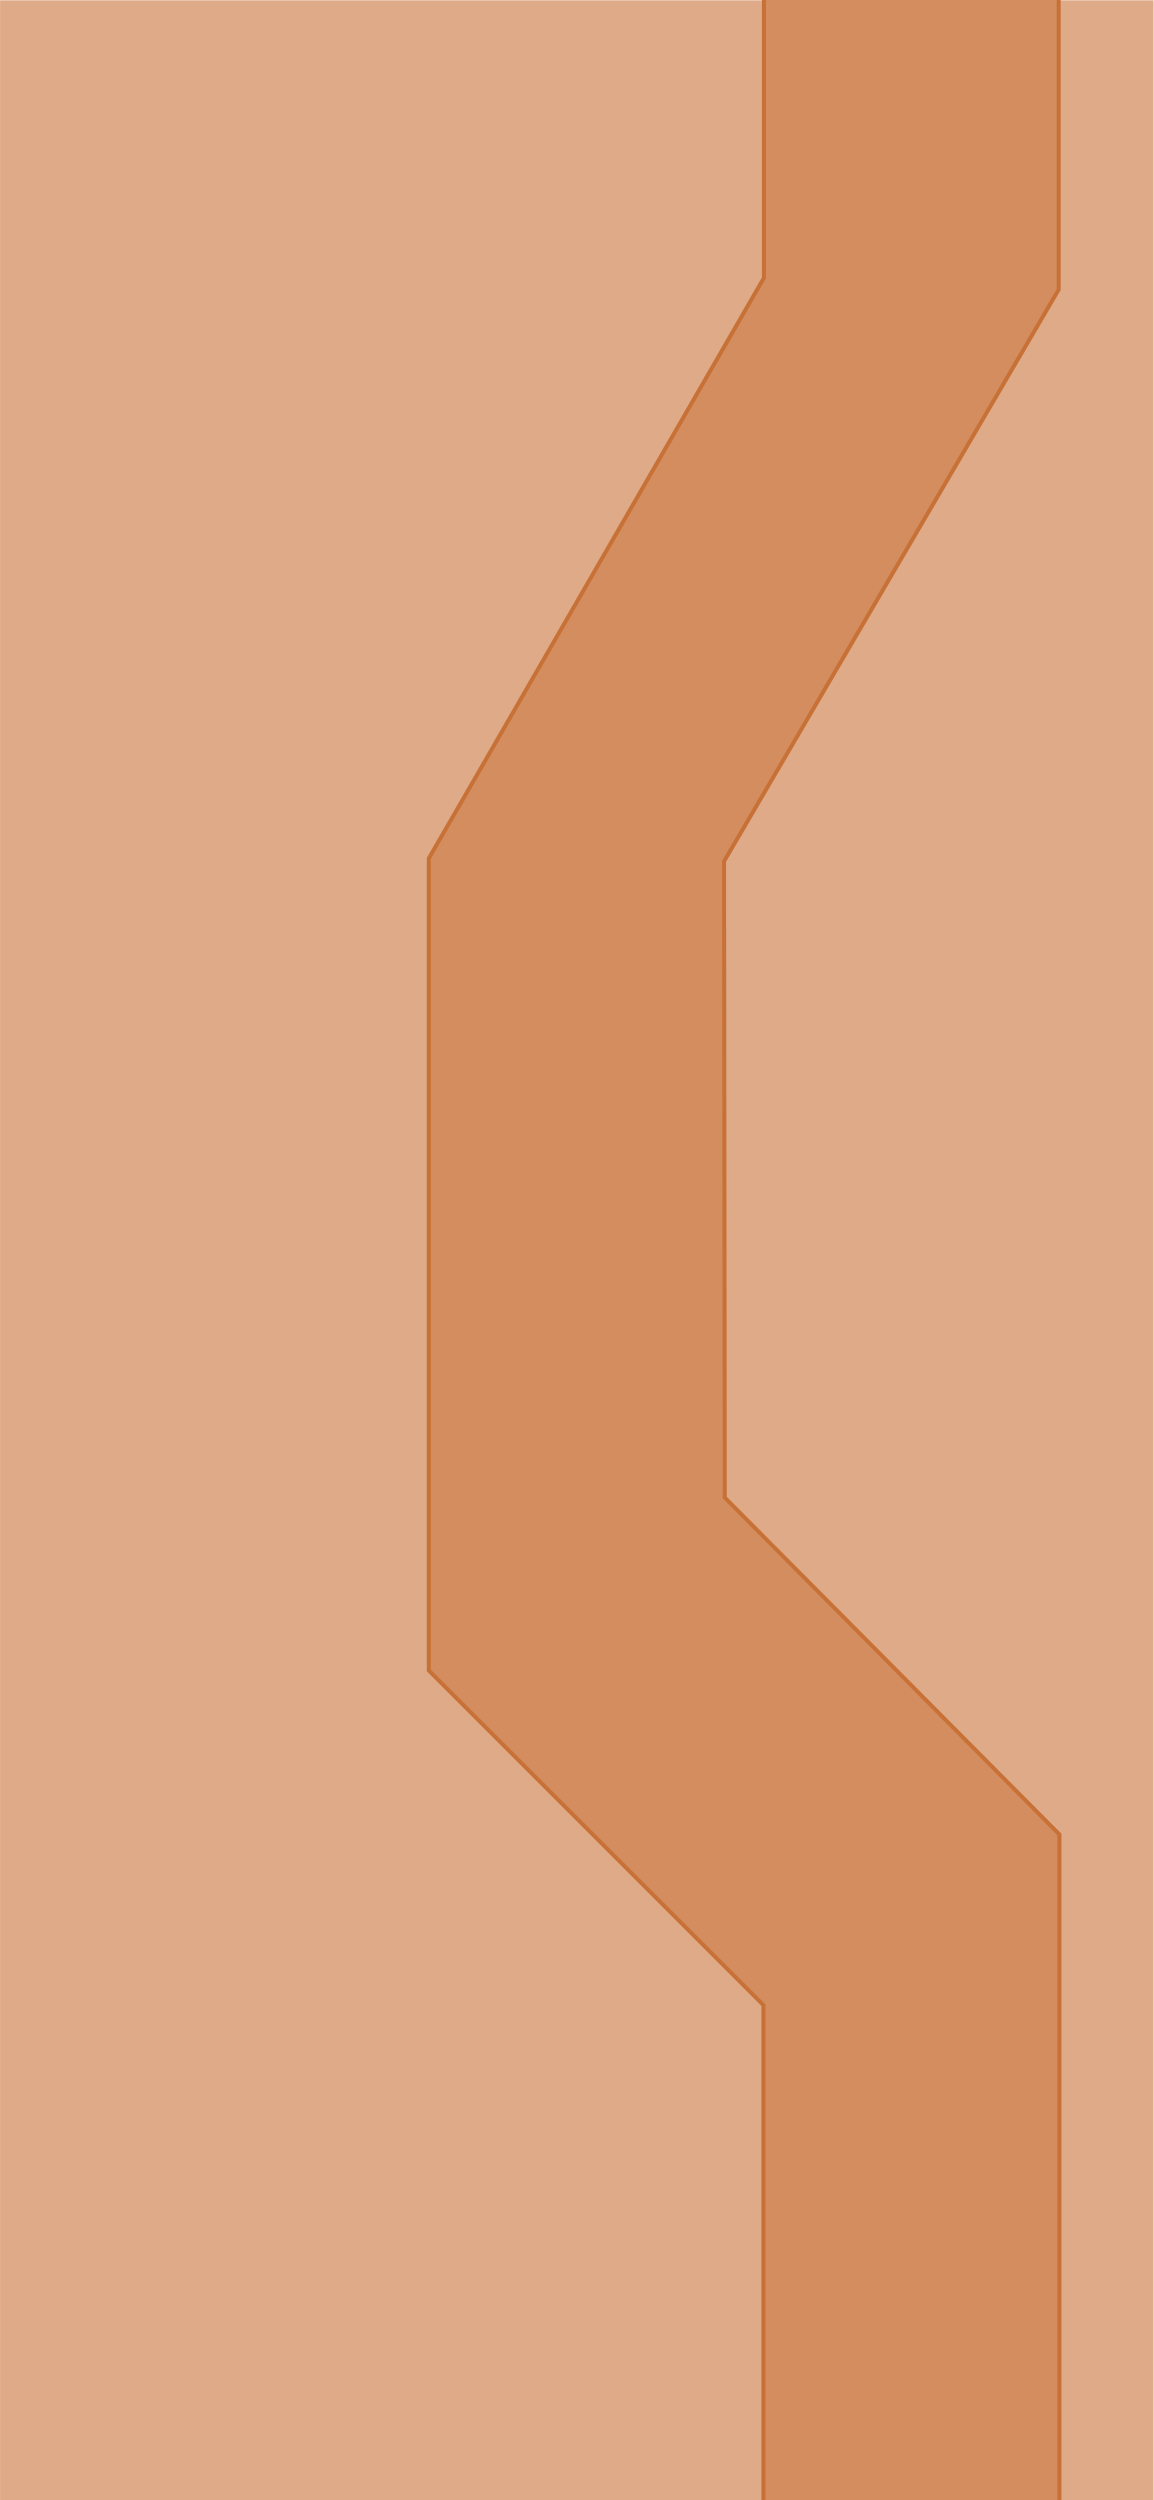
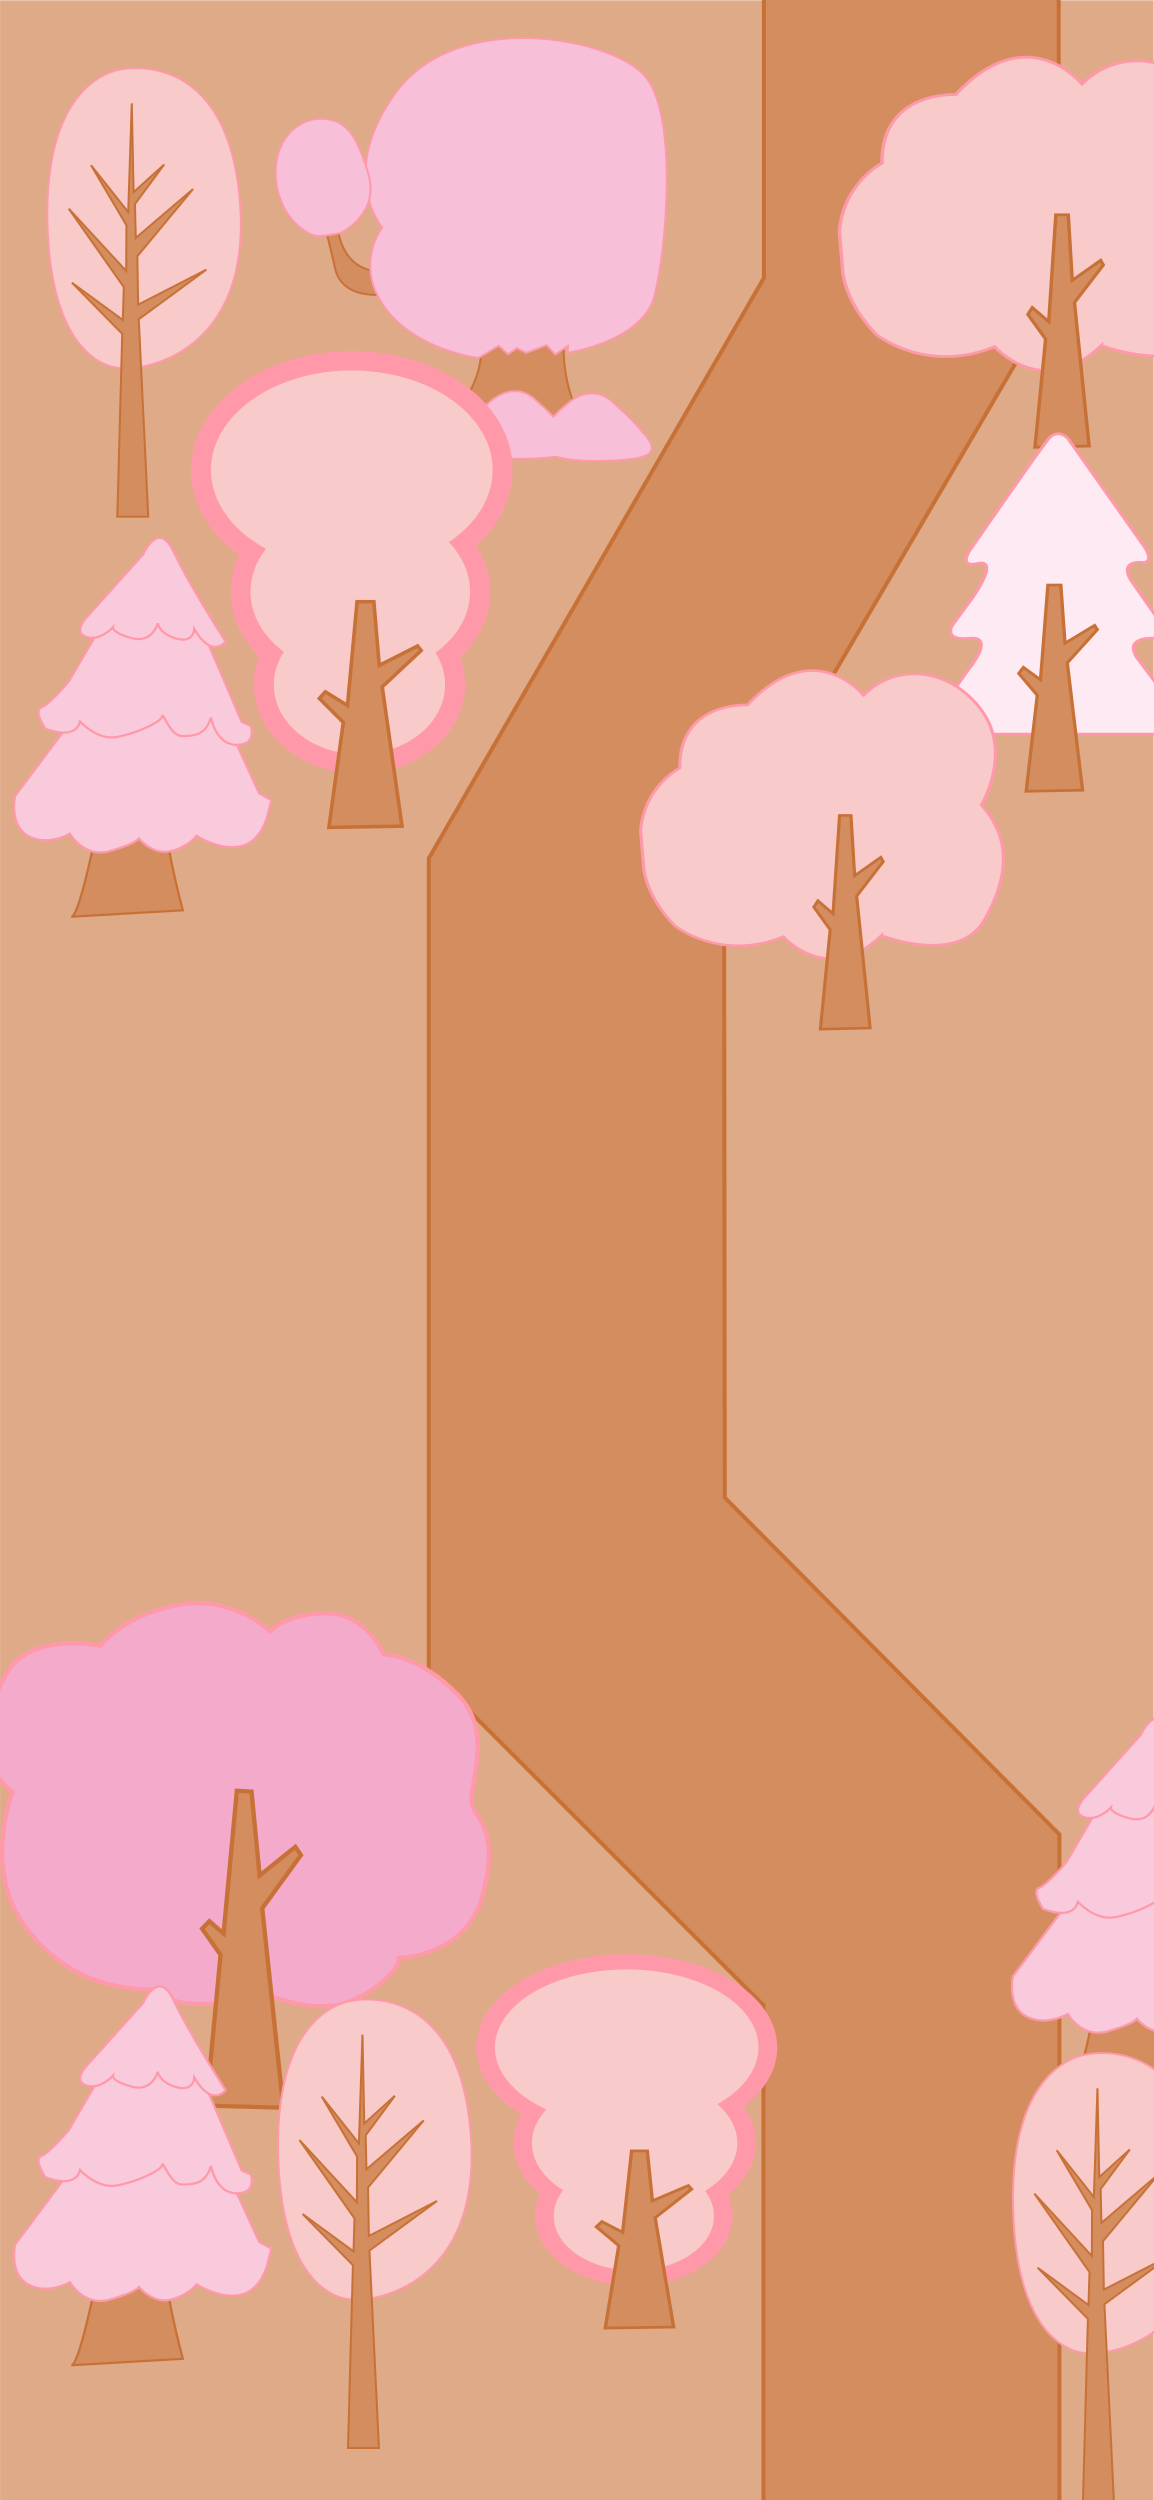
<svg xmlns="http://www.w3.org/2000/svg" width="430" height="932" viewBox="0 0 430 932" version="1.1" id="SVGRoot">
  <defs id="defs10">
    <marker style="overflow:visible" id="DotL" refX="0" refY="0" orient="auto">
      <path transform="matrix(0.8,0,0,0.8,5.92,0.8)" style="fill-rule:evenodd;stroke:#000000;stroke-width:1pt" d="m -2.5,-1 c 0,2.76 -2.24,5 -5,5 -2.76,0 -5,-2.24 -5,-5 0,-2.76 2.24,-5 5,-5 2.76,0 5,2.24 5,5 z" id="path2118" />
    </marker>
    <marker style="overflow:visible" id="Arrow1Lstart" refX="0" refY="0" orient="auto">
      <path transform="matrix(0.8,0,0,0.8,10,0)" style="fill-rule:evenodd;stroke:#000000;stroke-width:1pt" d="M 0,0 5,-5 -12.5,0 5,5 Z" id="path2057" />
    </marker>
    <marker style="overflow:visible" id="DotL-1" refX="0" refY="0" orient="auto">
      <path transform="matrix(0.8,0,0,0.8,5.92,0.8)" style="fill-rule:evenodd;stroke:#000000;stroke-width:1pt" d="m -2.5,-1 c 0,2.76 -2.24,5 -5,5 -2.76,0 -5,-2.24 -5,-5 0,-2.76 2.24,-5 5,-5 2.76,0 5,2.24 5,5 z" id="path2118-2" />
    </marker>
    <marker style="overflow:visible" id="Arrow1Lstart-7" refX="0" refY="0" orient="auto">
      <path transform="matrix(0.8,0,0,0.8,10,0)" style="fill-rule:evenodd;stroke:#000000;stroke-width:1pt" d="M 0,0 5,-5 -12.5,0 5,5 Z" id="path2057-0" />
    </marker>
    <marker style="overflow:visible" id="DotL-5" refX="0.0" refY="0.0" orient="auto">
      <path transform="scale(0.8) translate(7.4, 1)" style="fill-rule:evenodd;stroke:#000000;stroke-width:1.0pt" d="M -2.5,-1.0 C -2.5,1.76 -4.74,4.0 -7.5,4.0 C -10.26,4.0 -12.5,1.76 -12.5,-1.0 C -12.5,-3.76 -10.26,-6.0 -7.5,-6.0 C -4.74,-6.0 -2.5,-3.76 -2.5,-1.0 z " id="path2118-3" />
    </marker>
    <marker style="overflow:visible" id="Arrow1Lstart-5" refX="0.0" refY="0.0" orient="auto">
      <path transform="scale(0.8) translate(12.5,0)" style="fill-rule:evenodd;stroke:#000000;stroke-width:1.0pt" d="M 0.0,0.0 L 5.0,-5.0 L -12.5,0.0 L 5.0,5.0 L 0.0,0.0 z " id="path2057-6" />
    </marker>
    <marker style="overflow:visible" id="DotL-1-1" refX="0.0" refY="0.0" orient="auto">
      <path transform="scale(0.8) translate(7.4, 1)" style="fill-rule:evenodd;stroke:#000000;stroke-width:1.0pt" d="M -2.5,-1.0 C -2.5,1.76 -4.74,4.0 -7.5,4.0 C -10.26,4.0 -12.5,1.76 -12.5,-1.0 C -12.5,-3.76 -10.26,-6.0 -7.5,-6.0 C -4.74,-6.0 -2.5,-3.76 -2.5,-1.0 z " id="path2118-2-2" />
    </marker>
    <marker style="overflow:visible" id="Arrow1Lstart-7-7" refX="0.0" refY="0.0" orient="auto">
      <path transform="scale(0.8) translate(12.5,0)" style="fill-rule:evenodd;stroke:#000000;stroke-width:1.0pt" d="M 0.0,0.0 L 5.0,-5.0 L -12.5,0.0 L 5.0,5.0 L 0.0,0.0 z " id="path2057-0-0" />
    </marker>
  </defs>
  <g id="layer1" transform="translate(0,132)">
    <rect style="opacity:1;fill:#deaa87;fill-opacity:1;fill-rule:nonzero;stroke:none;stroke-width:2.676;stroke-linecap:round;stroke-linejoin:round;stroke-miterlimit:4;stroke-dasharray:none;stroke-dashoffset:6;stroke-opacity:1;paint-order:stroke fill markers" id="rect3469" width="430.016" height="932.122" x="0.028" y="-131.879" />
    <g transform="matrix(1.333333,0,0,1.333333,3483.695,-702.6715)" id="g901" />
    <path style="fill:#d38d5f;stroke:#c87137;stroke-width:1.5;stroke-linecap:butt;stroke-linejoin:miter;stroke-opacity:1;stroke-miterlimit:4;stroke-dasharray:none;fill-opacity:1" d="m 394.673,-139.552 v 115.521 l -124.751,213.14 0.28,237.196 124.751,125.591 V 808.505 H 284.614 V 615.53 L 159.859,490.775 V 187.99 l 124.934,-216.391 v -111.431 z" id="path950" />
+     <g id="g9188" transform="matrix(1.511217,0,0,1.236466,-2665.932,-926.4342)">
+       <g id="g9186">
+         <path style="fill:#f9caca;fill-opacity:1;stroke:#ff99a9;stroke-width:0.852px;stroke-linecap:butt;stroke-linejoin:miter;stroke-opacity:1" d="m 2035.825,746.665 c 0,0 20.678,9.887 27.68,-5.265 7.002,-15.152 6.674,-27.093 -0.875,-37.622 0,0 8.315,-16.692 0.219,-30.688 -8.096,-13.996 -22.866,-16.307 -31.838,-5.265 0,0 -13.348,-20.159 -31.181,3.21 0,0 -18.381,-1.284 -18.162,20.673 0,0 -9.518,5.907 -10.503,20.544 l 0.766,11.299 c 0,0 0,9.373 8.424,19.902 0,0 12.254,11.941 29.103,3.595 0,0 11.925,16.436 26.367,-0.385 z" id="path9182" />
+         <path style="fill:#d38d5f;fill-opacity:1;stroke:#c87137;stroke-width:0.852px;stroke-linecap:butt;stroke-linejoin:miter;stroke-opacity:1" d="m 2019.414,777.368 13.348,-0.385 -3.61,-43.272 7.112,-11.299 -0.656,-1.412 -7.002,6.035 -0.985,-19.774 h -3.063 l -1.75,32.229 -4.048,-4.237 -1.094,2.054 4.376,7.447 z" id="path9184" />
+       </g>
+     </g>
+     <g transform="matrix(2.040108,0,0,1.972802,-4049.983,-51.08433)" id="g9234">
+       <path style="fill:#f3aacb;fill-opacity:1;stroke:#ff99a9;stroke-width:0.799px;stroke-linecap:butt;stroke-linejoin:miter;stroke-opacity:1" d="m 2033.962,335.916 c 0,0 7.537,3.219 13.19,1.884 5.653,-1.335 11.463,-6.988 10.914,-8.794 0,0 12.17,-0.236 15.232,-11.62 3.062,-11.385 -0.314,-13.897 -1.727,-16.959 -1.413,-3.062 4.397,-13.504 -2.67,-21.12 -7.066,-7.616 -13.583,-7.694 -13.583,-7.694 0,0 -3.141,-7.773 -10.521,-7.773 -7.38,0 -10.285,3.455 -10.285,3.455 0,0 -6.281,-6.752 -16.331,-5.103 -10.05,1.649 -14.682,7.773 -14.682,7.773 0,0 -12.719,-2.748 -17.116,5.26 -4.397,8.008 -5.653,17.038 1.099,22.376 0,0 -5.574,14.525 2.277,25.439 7.851,10.913 18.058,12.013 24.418,11.934 0,0 1.57,5.417 19.785,0.942 z" id="path9230" />
+       <path style="fill:#d38d5f;fill-opacity:1;stroke:#c87137;stroke-width:0.799px;stroke-linecap:butt;stroke-linejoin:miter;stroke-opacity:1" d="m 2022.895,356.892 14.054,0.393 -3.847,-37.687 7.066,-10.05 -1.021,-1.57 -6.517,5.417 -1.492,-15.86 -2.67,-0.157 -2.434,27.009 -2.591,-2.355 -1.335,1.413 3.376,4.946 z" id="path9232" />
+     </g>
+     <g transform="matrix(1.530521,0,0,1.480027,-2906.173,-118.726)" id="g8946">
+       <path style="fill:#d38d5f;fill-opacity:1;stroke:#c87137;stroke-width:0.486px;stroke-linecap:butt;stroke-linejoin:miter;stroke-opacity:1" d="m 2007.12,98.519 c 0,0 11.535,-11.825 8.328,-23.457 l 20.97,-1.444 c 0,0 -1.85,10.686 3.218,21.598 l 3.961,4.099 z" id="path8936" />
+       <path style="fill:#d38d5f;fill-opacity:1;stroke:#c87137;stroke-width:0.486px;stroke-linecap:butt;stroke-linejoin:miter;stroke-opacity:1" d="m 1980.768,43.268 c 0,0 -1.374,16.782 11.8,16.137 l 0.065,5.745 c 0,0 -10.403,1.77 -12.2,-6.523 -1.797,-8.293 -3.975,-16.556 -3.975,-16.556 z" id="path8938" />
+       <path style="fill:#f7bfd8;fill-opacity:1;stroke:#ff99a9;stroke-width:0.486px;stroke-linecap:butt;stroke-linejoin:miter;stroke-opacity:1" d="m 2037.099,79.889 c 0,0 18.184,-2.76 21.117,-14.297 2.933,-11.537 5.973,-46.273 -2.625,-55.76 -8.598,-9.487 -45.17,-16.409 -60.053,4.11 -14.882,20.519 -3.641,34.4 -3.641,34.4 0,0 -6.951,9.167 0.608,20.077 7.559,10.91 22.847,12.784 22.847,12.784 l 4.935,-3.068 2.274,2.123 2.182,-1.512 2.2,1.17 5.025,-1.925 2.098,2.328 3.09,-2.158 z" id="path8940" />
+       <path style="fill:#f7bfd8;fill-opacity:1;stroke:#ff99a9;stroke-width:0.486px;stroke-linecap:butt;stroke-linejoin:miter;stroke-opacity:1" d="m 1981.845,49.7 c 0,0 9.594,-4.773 6.696,-14.897 -2.898,-10.124 -5.672,-13.74 -11.431,-13.866 -5.76,-0.126 -11.85,5.333 -11.078,15.239 0.773,9.906 8.032,14.515 10.509,14.321 2.477,-0.193 5.304,-0.797 5.304,-0.797 z" id="path8942" />
+       <path id="path8944" d="m 2008.278,89.275 c -3.377,0.082 -5.975,2.746 -5.975,2.746 0,0 -7.405,5.828 -6.449,10.414 0.955,4.586 15.525,3.869 15.525,3.869 0,0 2.854,-0.011 5.703,-0.344 4.488,0.889 10.105,0.615 10.105,0.615 0,0 3.755,-0.005 6.951,-0.508 4.607,1.395 11.83,1.049 11.83,1.049 0,0 9.315,-4.1e-4 11.082,-1.959 1.768,-1.959 -1.768,-5.303 -1.768,-5.303 0,0 -2.102,-2.915 -7.5,-7.787 -5.398,-4.873 -10.891,0.766 -10.891,0.766 0,0 -1.644,1.312 -3.281,3.158 -1.147,-1.205 -2.654,-2.702 -4.607,-4.465 -5.398,-4.873 -10.893,0.766 -10.893,0.766 0,10e-7 -0.871,0.702 -1.955,1.762 -0.858,-0.846 -1.82,-1.767 -2.961,-2.797 -1.687,-1.523 -3.383,-2.02 -4.918,-1.982 z" style="fill:#f7bfd8;fill-opacity:1;stroke:#ff99a9;stroke-width:0.486px;stroke-linecap:butt;stroke-linejoin:miter;stroke-opacity:1" />
+     </g>
+     <g id="g9090" transform="matrix(1.574592,0,0,1.522644,-3322.856,-309.6451)">
+       <g id="g9088">
+         <path id="path9084" d="m 2139.033,133.668 c 0,0 -18.268,1.507 -17.515,37.29 0.753,35.783 16.95,35.783 16.95,35.783 l 4.708,-0.188 c 0,0 26.932,-2.637 23.918,-40.68 -3.013,-38.043 -28.062,-32.205 -28.062,-32.205 z" style="fill:#f9caca;fill-opacity:1;stroke:#ff99a9;stroke-width:0.479px;stroke-linecap:butt;stroke-linejoin:miter;stroke-opacity:1" />
+         <path id="path9086" d="m 2138.071,243.181 h 7.324 l -2.249,-48.346 16.008,-12.148 -16.15,8.569 -0.188,-11.865 13.183,-16.432 -13.56,11.959 -0.188,-8.287 6.921,-9.699 -7.251,6.78 -0.424,-21.753 -0.848,26.649 -8.805,-11.488 8.381,14.69 -0.047,11.206 -13.607,-15.255 13.042,19.21 -0.235,8.051 -12.053,-9.134 11.912,12.524 z" style="fill:#d38d5f;fill-opacity:1;stroke:#c87137;stroke-width:0.479px;stroke-linecap:butt;stroke-linejoin:miter;stroke-opacity:1" />
+       </g>
+     </g>
+     <g id="g9495" transform="matrix(1.385588,0,0,1.339876,-2750.412,-624.6685)">
+       <path id="path9487" d="m 2012.052,593.353 c 0,0 -5.449,29.646 -7.855,29.415 l 29.996,-1.799 c 0,0 -6.084,-23.299 -4.37,-28.509 z" style="fill:#d38d5f;fill-opacity:1;stroke:#c87137;stroke-width:0.621px;stroke-linecap:butt;stroke-linejoin:miter;stroke-opacity:1" />
+       <path id="path9489" d="m 2010.24,559.888 -21.199,29.346 c 0,0 -1.651,8.164 3.615,11.098 5.267,2.934 11.161,-0.661 11.161,-0.661 0,0 3.762,6.864 10.718,4.844 6.956,-2.019 7.878,-3.491 7.878,-3.491 0,0 3.711,4.691 8.506,3.505 4.795,-1.186 6.999,-4.269 6.999,-4.269 0,0 6.268,4.243 11.947,2.882 5.679,-1.362 7.17,-8.761 7.17,-8.761 l 0.998,-4.065 -3.288,-1.876 -11.539,-26.077 z" style="fill:#f9cadc;fill-opacity:1;stroke:#ff99a9;stroke-width:0.621px;stroke-linecap:butt;stroke-linejoin:miter;stroke-opacity:1" />
+       <path id="path9491" d="m 2017.135,533.242 -13.68,24.174 c 0,0 -5.205,6.349 -7.365,7.181 -2.161,0.833 1.087,5.826 1.087,5.826 0,0 7.982,3.541 9.378,-1.96 0,0 4.528,5.203 9.729,4.316 5.2,-0.887 12.194,-4.203 12.343,-5.75 0.148,-1.546 2.159,5.496 5.371,5.458 3.211,-0.038 6.345,-0.171 7.777,-5.148 0,0 1.266,7.577 6.899,7.598 5.633,0.021 3.801,-5.27 3.801,-5.27 l -2.409,-1.098 -14.354,-34.67 z" style="fill:#f9cadc;fill-opacity:1;stroke:#ff99a9;stroke-width:0.621px;stroke-linecap:butt;stroke-linejoin:miter;stroke-opacity:1" />
+       <path id="path9493" d="m 2023.506,521.977 c 0,0 4.152,-9.831 8.223,-0.77 4.071,9.061 13.982,25.011 13.982,25.011 0,0 -3.604,5.029 -8.42,-3.497 0,0 -0.13,4.062 -4.85,2.655 -4.72,-1.407 -4.963,-4.291 -4.963,-4.291 0,0 -1.412,5.673 -6.905,4.191 -5.493,-1.481 -5.172,-3.011 -5.172,-3.011 0,0 -3.591,3.99 -7.272,2.596 -3.681,-1.394 0.365,-5.6 0.365,-5.6 z" style="fill:#f9cadc;fill-opacity:1;stroke:#ff99a9;stroke-width:0.621px;stroke-linecap:butt;stroke-linejoin:miter;stroke-opacity:1" />
+     </g>
+     <g id="g9242" transform="matrix(1.715677,0,0,1.659074,-3515.776,-853.7077)">
+       <g id="g9240" transform="matrix(0.8508985,0,0,0.8508985,299.8099,88.04485)">
+         <path id="path9236" d="m 2145.777,505.596 a 35.974,26.296 0 0 0 -35.975,26.295 35.974,26.296 0 0 0 14.049,20.807 28.04,22.176 0 0 0 -3.953,11.301 28.04,22.176 0 0 0 8.535,15.9 21.868,18.388 0 0 0 -2.578,8.645 21.868,18.388 0 0 0 21.867,18.389 21.868,18.388 0 0 0 21.869,-18.389 21.868,18.388 0 0 0 -2.432,-8.416 28.04,22.176 0 0 0 8.82,-16.129 28.04,22.176 0 0 0 -5.424,-13.062 35.974,26.296 0 0 0 11.193,-19.045 35.974,26.296 0 0 0 -35.973,-26.295 z" style="opacity:1;fill:#f9caca;fill-opacity:1;fill-rule:nonzero;stroke:#ff99a9;stroke-width:10.261;stroke-linecap:round;stroke-linejoin:bevel;stroke-miterlimit:4;stroke-dasharray:none;stroke-opacity:1;paint-order:stroke markers fill" />
+         <path style="fill:#d38d5f;fill-opacity:1;stroke:#c87137;stroke-width:0.929px;stroke-linecap:butt;stroke-linejoin:miter;stroke-opacity:1" d="m 2139.937,626.256 18.656,-0.327 -5.046,-36.785 9.94,-9.605 -0.917,-1.201 -9.787,5.13 -1.376,-16.81 h -4.282 l -2.447,27.397 -5.658,-3.602 -1.529,1.746 6.117,6.331 z" id="path9238" />
+       </g>
+     </g>
+     <g transform="matrix(1.683135,0,0,1.377128,-3003.728,-505.5381)" id="g9627">
+       <path style="fill:#fdeaf2;fill-opacity:1;stroke:#ff99a9;stroke-width:0.736px;stroke-linecap:butt;stroke-linejoin:miter;stroke-opacity:1" d="m 1994.432,469.965 h 47.872 c 0,0 7.979,2.455 3.273,-5.524 -4.705,-7.979 -8.388,-13.911 -8.388,-13.911 0,0 -4.91,-6.547 2.864,-6.547 0,0 4.322,0.806 0.633,-5.848 l -5.569,-9.765 c 0,0 -3.038,-5.497 2.748,-4.846 0,0 2.981,7.4e-4 -0.548,-5.574 l -16.162,-27.993 c 0,0 -2.276,-3.052 -4.424,0.221 -2.148,3.273 -16.586,28.727 -16.586,28.727 0,0 -4.077,6.256 0.986,4.875 5.063,-1.381 -1.074,9.206 -1.074,9.206 l -4.552,7.569 c 0,0 -2.148,4.194 3.836,3.478 5.984,-0.716 -0.256,8.49 -0.256,8.49 l -7.402,12.822 c 0,0 -3.031,4.363 2.748,4.619 z" id="path9623" />
+       <path id="path9625" d="m 2011.898,485.459 12.479,-0.307 -3.376,-34.472 6.649,-9.002 -0.614,-1.125 -6.547,4.808 -0.921,-15.753 h -2.864 l -1.637,25.675 -3.785,-3.376 -1.023,1.637 4.092,5.933 z" style="fill:#d38d5f;fill-opacity:1;stroke:#c87137;stroke-width:0.736px;stroke-linecap:butt;stroke-linejoin:miter;stroke-opacity:1" />
+     </g>
+     <g id="g9046" transform="matrix(1.38921,0,0,1.136641,-2499.55,-631.9063)">
+       <g id="g9044">
+         <path style="fill:#f9caca;fill-opacity:1;stroke:#ff99a9;stroke-width:0.852px;stroke-linecap:butt;stroke-linejoin:miter;stroke-opacity:1" d="m 2035.825,746.665 c 0,0 20.678,9.887 27.68,-5.265 7.002,-15.152 6.674,-27.093 -0.875,-37.622 0,0 8.315,-16.692 0.219,-30.688 -8.096,-13.996 -22.866,-16.307 -31.838,-5.265 0,0 -13.348,-20.159 -31.181,3.21 0,0 -18.381,-1.284 -18.162,20.673 0,0 -9.518,5.907 -10.503,20.544 l 0.766,11.299 c 0,0 0,9.373 8.424,19.902 0,0 12.254,11.941 29.103,3.595 0,0 11.925,16.436 26.367,-0.385 z" id="path9040" />
+         <path style="fill:#d38d5f;fill-opacity:1;stroke:#c87137;stroke-width:0.852px;stroke-linecap:butt;stroke-linejoin:miter;stroke-opacity:1" d="m 2019.414,777.368 13.348,-0.385 -3.61,-43.272 7.112,-11.299 -0.656,-1.412 -7.002,6.035 -0.985,-19.774 h -3.063 l -1.75,32.229 -4.048,-4.237 -1.094,2.054 4.376,7.447 z" id="path9042" />
+       </g>
+     </g>
+     <g id="g8998" transform="matrix(1.605213,0,0,1.302198,-3178.489,-72.67612)">
+       <g id="g8996" transform="matrix(0.8508985,0,0,0.8508985,299.8099,88.04485)">
+         <path id="path8992" d="m 2145.777,505.596 a 35.974,26.296 0 0 0 -35.975,26.295 35.974,26.296 0 0 0 14.049,20.807 28.04,22.176 0 0 0 -3.953,11.301 28.04,22.176 0 0 0 8.535,15.9 21.868,18.388 0 0 0 -2.578,8.645 21.868,18.388 0 0 0 21.867,18.389 21.868,18.388 0 0 0 21.869,-18.389 21.868,18.388 0 0 0 -2.432,-8.416 28.04,22.176 0 0 0 8.82,-16.129 28.04,22.176 0 0 0 -5.424,-13.062 35.974,26.296 0 0 0 11.193,-19.045 35.974,26.296 0 0 0 -35.973,-26.295 z" style="opacity:1;fill:#f9caca;fill-opacity:1;fill-rule:nonzero;stroke:#ff99a9;stroke-width:10.261;stroke-linecap:round;stroke-linejoin:bevel;stroke-miterlimit:4;stroke-dasharray:none;stroke-opacity:1;paint-order:stroke markers fill" />
+         <path style="fill:#d38d5f;fill-opacity:1;stroke:#c87137;stroke-width:0.929px;stroke-linecap:butt;stroke-linejoin:miter;stroke-opacity:1" d="m 2139.937,626.256 18.656,-0.327 -5.046,-36.785 9.94,-9.605 -0.917,-1.201 -9.787,5.13 -1.376,-16.81 h -4.282 l -2.447,27.397 -5.658,-3.602 -1.529,1.746 6.117,6.331 z" id="path8994" />
+       </g>
+     </g>
+     <g transform="matrix(1.385588,0,0,1.339876,-2378.412,-184.6686)" id="g294">
+       <path style="fill:#d38d5f;fill-opacity:1;stroke:#c87137;stroke-width:0.621px;stroke-linecap:butt;stroke-linejoin:miter;stroke-opacity:1" d="m 2012.052,593.353 c 0,0 -5.449,29.646 -7.855,29.415 l 29.996,-1.799 c 0,0 -6.084,-23.299 -4.37,-28.509 z" id="path286" />
+       <path style="fill:#f9cadc;fill-opacity:1;stroke:#ff99a9;stroke-width:0.621px;stroke-linecap:butt;stroke-linejoin:miter;stroke-opacity:1" d="m 2010.24,559.888 -21.199,29.346 c 0,0 -1.651,8.164 3.615,11.098 5.267,2.934 11.161,-0.661 11.161,-0.661 0,0 3.762,6.864 10.718,4.844 6.956,-2.019 7.878,-3.491 7.878,-3.491 0,0 3.711,4.691 8.506,3.505 4.795,-1.186 6.999,-4.269 6.999,-4.269 0,0 6.268,4.243 11.947,2.882 5.679,-1.362 7.17,-8.761 7.17,-8.761 l 0.998,-4.065 -3.288,-1.876 -11.539,-26.077 z" id="path288" />
+       <path style="fill:#f9cadc;fill-opacity:1;stroke:#ff99a9;stroke-width:0.621px;stroke-linecap:butt;stroke-linejoin:miter;stroke-opacity:1" d="m 2017.135,533.242 -13.68,24.174 c 0,0 -5.205,6.349 -7.365,7.181 -2.161,0.833 1.087,5.826 1.087,5.826 0,0 7.982,3.541 9.378,-1.96 0,0 4.528,5.203 9.729,4.316 5.2,-0.887 12.194,-4.203 12.343,-5.75 0.148,-1.546 2.159,5.496 5.371,5.458 3.211,-0.038 6.345,-0.171 7.777,-5.148 0,0 1.266,7.577 6.899,7.598 5.633,0.021 3.801,-5.27 3.801,-5.27 l -2.409,-1.098 -14.354,-34.67 z" id="path290" />
+       <path style="fill:#f9cadc;fill-opacity:1;stroke:#ff99a9;stroke-width:0.621px;stroke-linecap:butt;stroke-linejoin:miter;stroke-opacity:1" d="m 2023.506,521.977 c 0,0 4.152,-9.831 8.223,-0.77 4.071,9.061 13.982,25.011 13.982,25.011 0,0 -3.604,5.029 -8.42,-3.497 0,0 -0.13,4.062 -4.85,2.655 -4.72,-1.407 -4.963,-4.291 -4.963,-4.291 0,0 -1.412,5.673 -6.905,4.191 -5.493,-1.481 -5.172,-3.011 -5.172,-3.011 0,0 -3.591,3.99 -7.272,2.596 -3.681,-1.394 0.365,-5.6 0.365,-5.6 z" id="path292" />
+     </g>
+     <g transform="matrix(1.574592,0,0,1.522644,-2962.856,430.3549)" id="g302">
+       <g id="g300">
+         <path style="fill:#f9caca;fill-opacity:1;stroke:#ff99a9;stroke-width:0.479px;stroke-linecap:butt;stroke-linejoin:miter;stroke-opacity:1" d="m 2139.033,133.668 c 0,0 -18.268,1.507 -17.515,37.29 0.753,35.783 16.95,35.783 16.95,35.783 l 4.708,-0.188 c 0,0 26.932,-2.637 23.918,-40.68 -3.013,-38.043 -28.062,-32.205 -28.062,-32.205 z" id="path296" />
+         <path style="fill:#d38d5f;fill-opacity:1;stroke:#c87137;stroke-width:0.479px;stroke-linecap:butt;stroke-linejoin:miter;stroke-opacity:1" d="m 2138.071,243.181 h 7.324 l -2.249,-48.346 16.008,-12.148 -16.15,8.569 -0.188,-11.865 13.183,-16.432 -13.56,11.959 -0.188,-8.287 6.921,-9.699 -7.251,6.78 -0.424,-21.753 -0.848,26.649 -8.805,-11.488 8.381,14.69 -0.047,11.206 -13.607,-15.255 13.042,19.21 -0.235,8.051 -12.053,-9.134 11.912,12.524 z" id="path298" />
+       </g>
+     </g>
+     <g id="g310" transform="matrix(1.574592,0,0,1.522644,-3236.856,410.3549)">
+       <g id="g308">
+         <path id="path304" d="m 2139.033,133.668 c 0,0 -18.268,1.507 -17.515,37.29 0.753,35.783 16.95,35.783 16.95,35.783 l 4.708,-0.188 c 0,0 26.932,-2.637 23.918,-40.68 -3.013,-38.043 -28.062,-32.205 -28.062,-32.205 z" style="fill:#f9caca;fill-opacity:1;stroke:#ff99a9;stroke-width:0.479px;stroke-linecap:butt;stroke-linejoin:miter;stroke-opacity:1" />
+         <path id="path306" d="m 2138.071,243.181 h 7.324 l -2.249,-48.346 16.008,-12.148 -16.15,8.569 -0.188,-11.865 13.183,-16.432 -13.56,11.959 -0.188,-8.287 6.921,-9.699 -7.251,6.78 -0.424,-21.753 -0.848,26.649 -8.805,-11.488 8.381,14.69 -0.047,11.206 -13.607,-15.255 13.042,19.21 -0.235,8.051 -12.053,-9.134 11.912,12.524 z" style="fill:#d38d5f;fill-opacity:1;stroke:#c87137;stroke-width:0.479px;stroke-linecap:butt;stroke-linejoin:miter;stroke-opacity:1" />
+       </g>
+     </g>
+     <g transform="matrix(1.385588,0,0,1.339876,-2750.412,-84.66855)" id="g320">
+       <path style="fill:#d38d5f;fill-opacity:1;stroke:#c87137;stroke-width:0.621px;stroke-linecap:butt;stroke-linejoin:miter;stroke-opacity:1" d="m 2012.052,593.353 c 0,0 -5.449,29.646 -7.855,29.415 l 29.996,-1.799 c 0,0 -6.084,-23.299 -4.37,-28.509 z" id="path312" />
+       <path style="fill:#f9cadc;fill-opacity:1;stroke:#ff99a9;stroke-width:0.621px;stroke-linecap:butt;stroke-linejoin:miter;stroke-opacity:1" d="m 2010.24,559.888 -21.199,29.346 c 0,0 -1.651,8.164 3.615,11.098 5.267,2.934 11.161,-0.661 11.161,-0.661 0,0 3.762,6.864 10.718,4.844 6.956,-2.019 7.878,-3.491 7.878,-3.491 0,0 3.711,4.691 8.506,3.505 4.795,-1.186 6.999,-4.269 6.999,-4.269 0,0 6.268,4.243 11.947,2.882 5.679,-1.362 7.17,-8.761 7.17,-8.761 l 0.998,-4.065 -3.288,-1.876 -11.539,-26.077 z" id="path314" />
+       <path style="fill:#f9cadc;fill-opacity:1;stroke:#ff99a9;stroke-width:0.621px;stroke-linecap:butt;stroke-linejoin:miter;stroke-opacity:1" d="m 2017.135,533.242 -13.68,24.174 c 0,0 -5.205,6.349 -7.365,7.181 -2.161,0.833 1.087,5.826 1.087,5.826 0,0 7.982,3.541 9.378,-1.96 0,0 4.528,5.203 9.729,4.316 5.2,-0.887 12.194,-4.203 12.343,-5.75 0.148,-1.546 2.159,5.496 5.371,5.458 3.211,-0.038 6.345,-0.171 7.777,-5.148 0,0 1.266,7.577 6.899,7.598 5.633,0.021 3.801,-5.27 3.801,-5.27 l -2.409,-1.098 -14.354,-34.67 z" id="path316" />
+       <path style="fill:#f9cadc;fill-opacity:1;stroke:#ff99a9;stroke-width:0.621px;stroke-linecap:butt;stroke-linejoin:miter;stroke-opacity:1" d="m 2023.506,521.977 c 0,0 4.152,-9.831 8.223,-0.77 4.071,9.061 13.982,25.011 13.982,25.011 0,0 -3.604,5.029 -8.42,-3.497 0,0 -0.13,4.062 -4.85,2.655 -4.72,-1.407 -4.963,-4.291 -4.963,-4.291 0,0 -1.412,5.673 -6.905,4.191 -5.493,-1.481 -5.172,-3.011 -5.172,-3.011 0,0 -3.591,3.99 -7.272,2.596 -3.681,-1.394 0.365,-5.6 0.365,-5.6 z" id="path318" />
+     </g>
  </g>
</svg>
